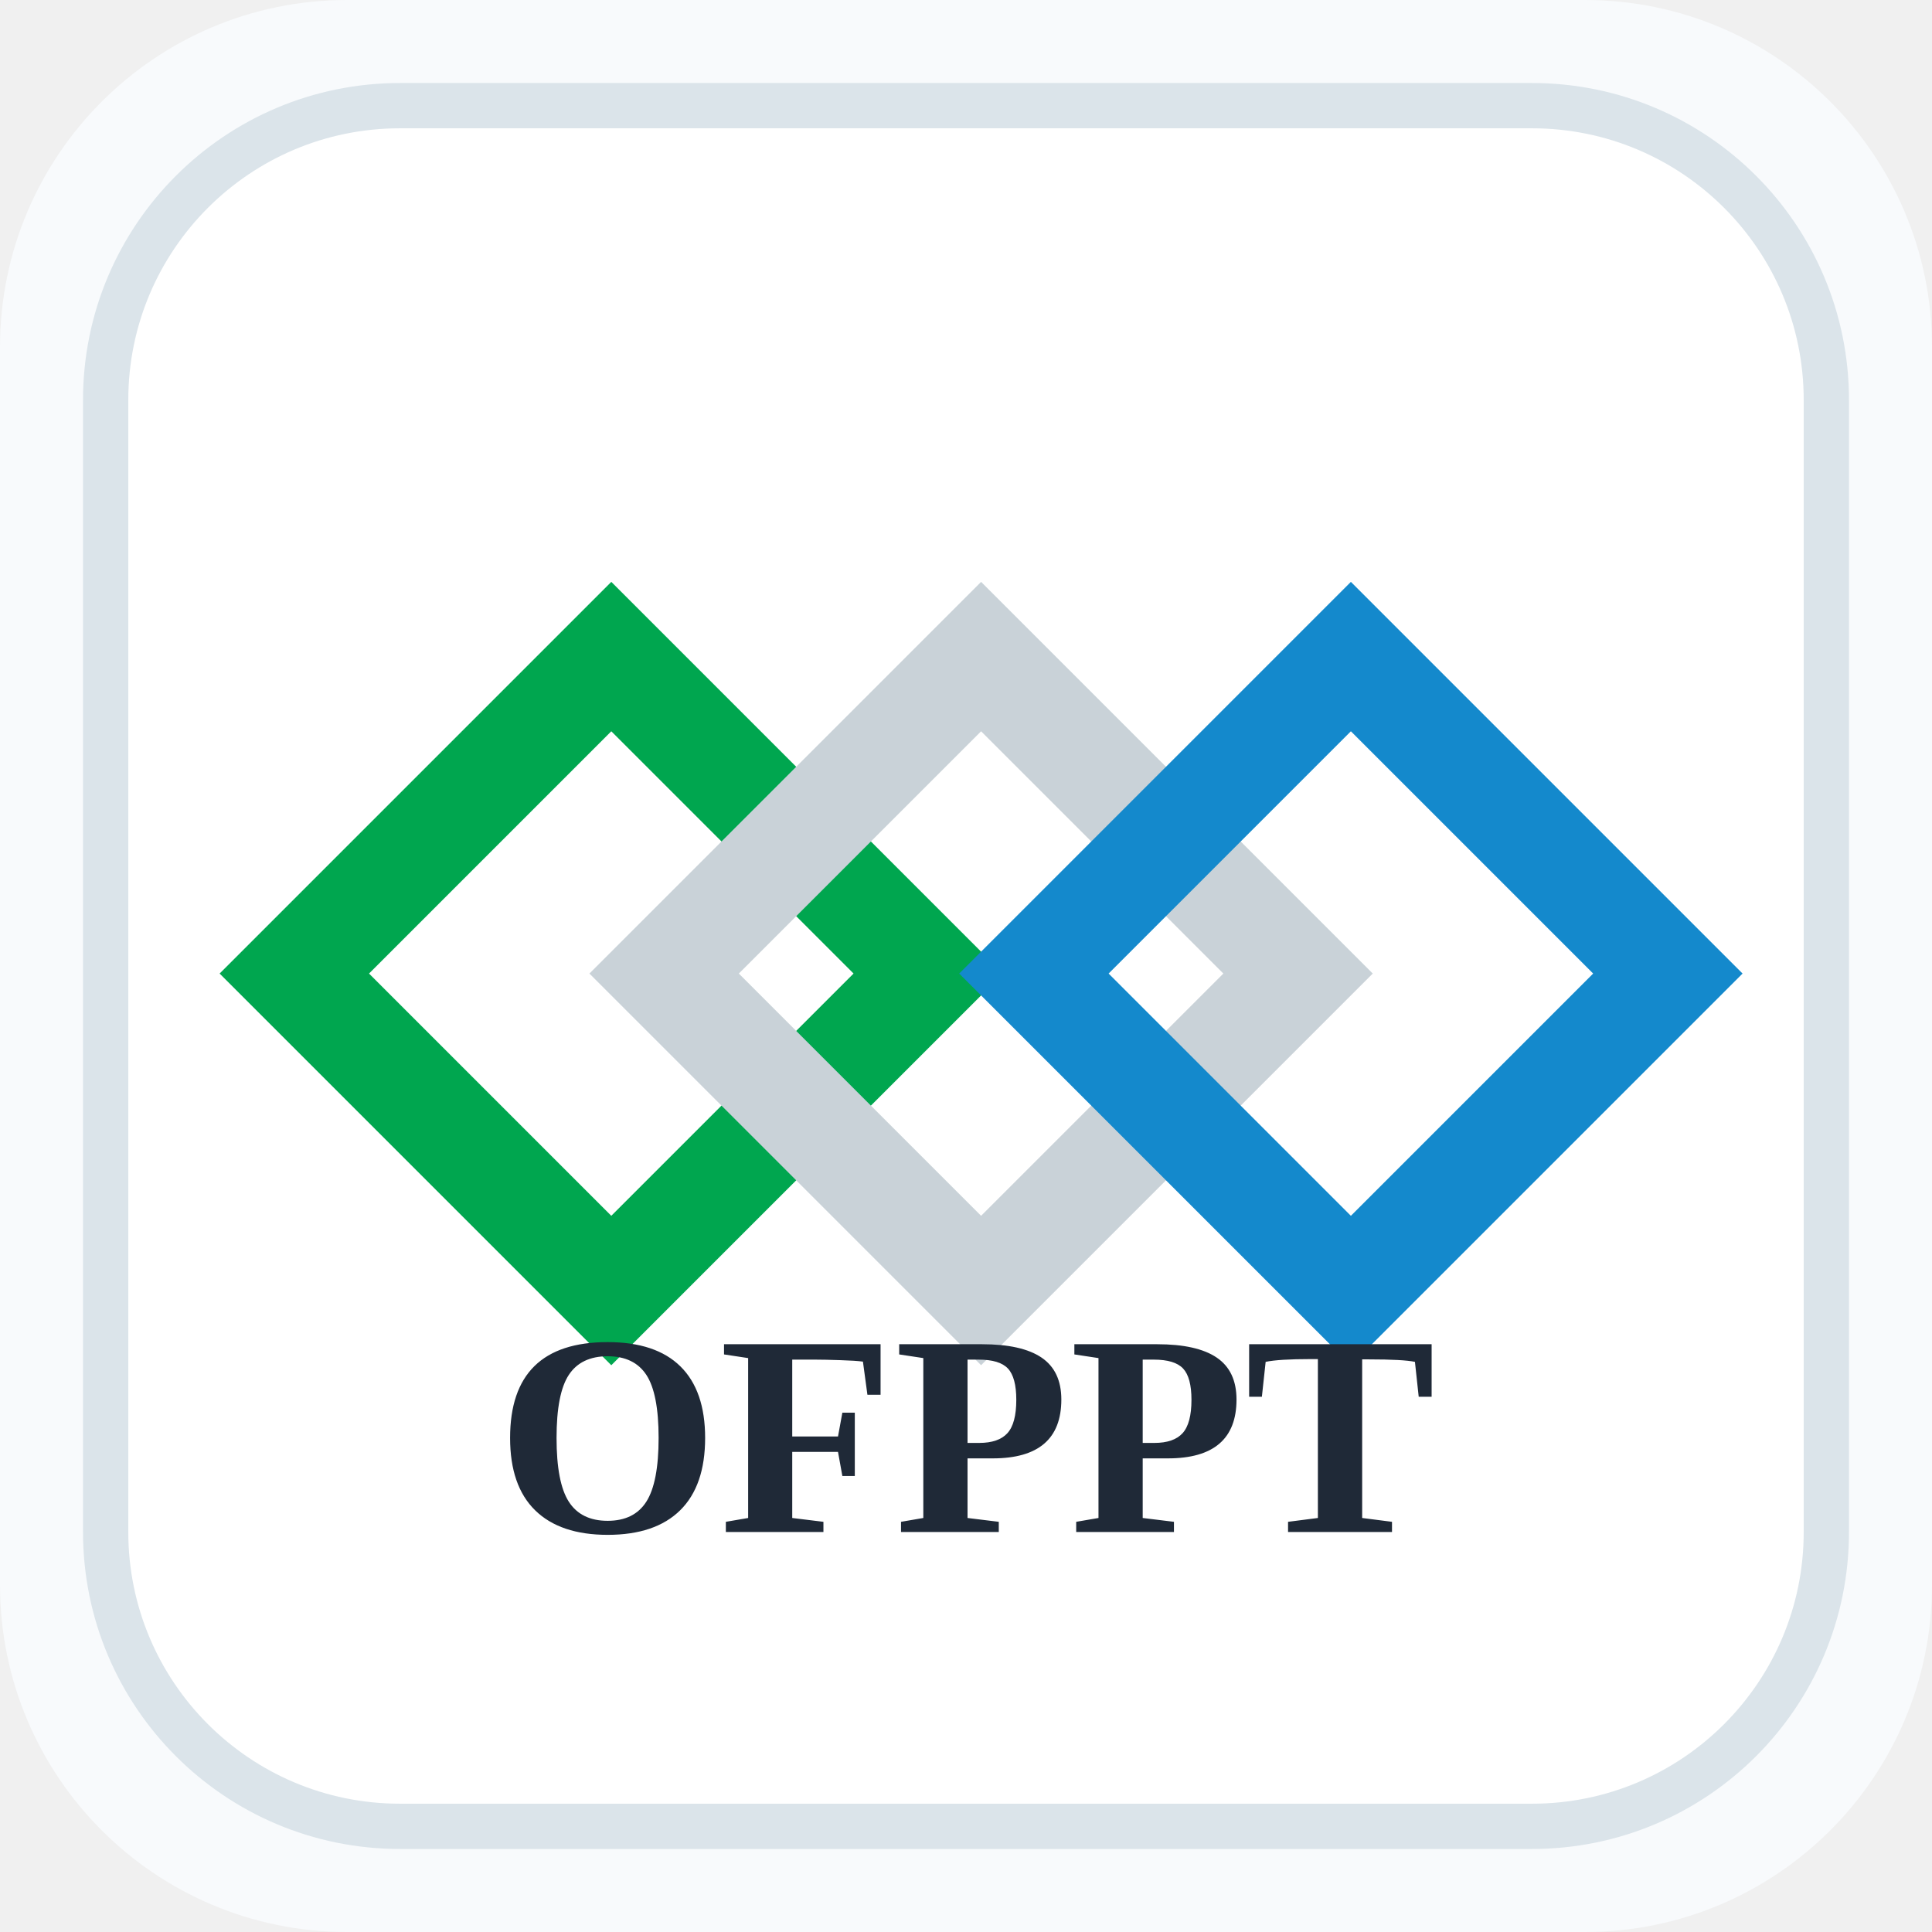
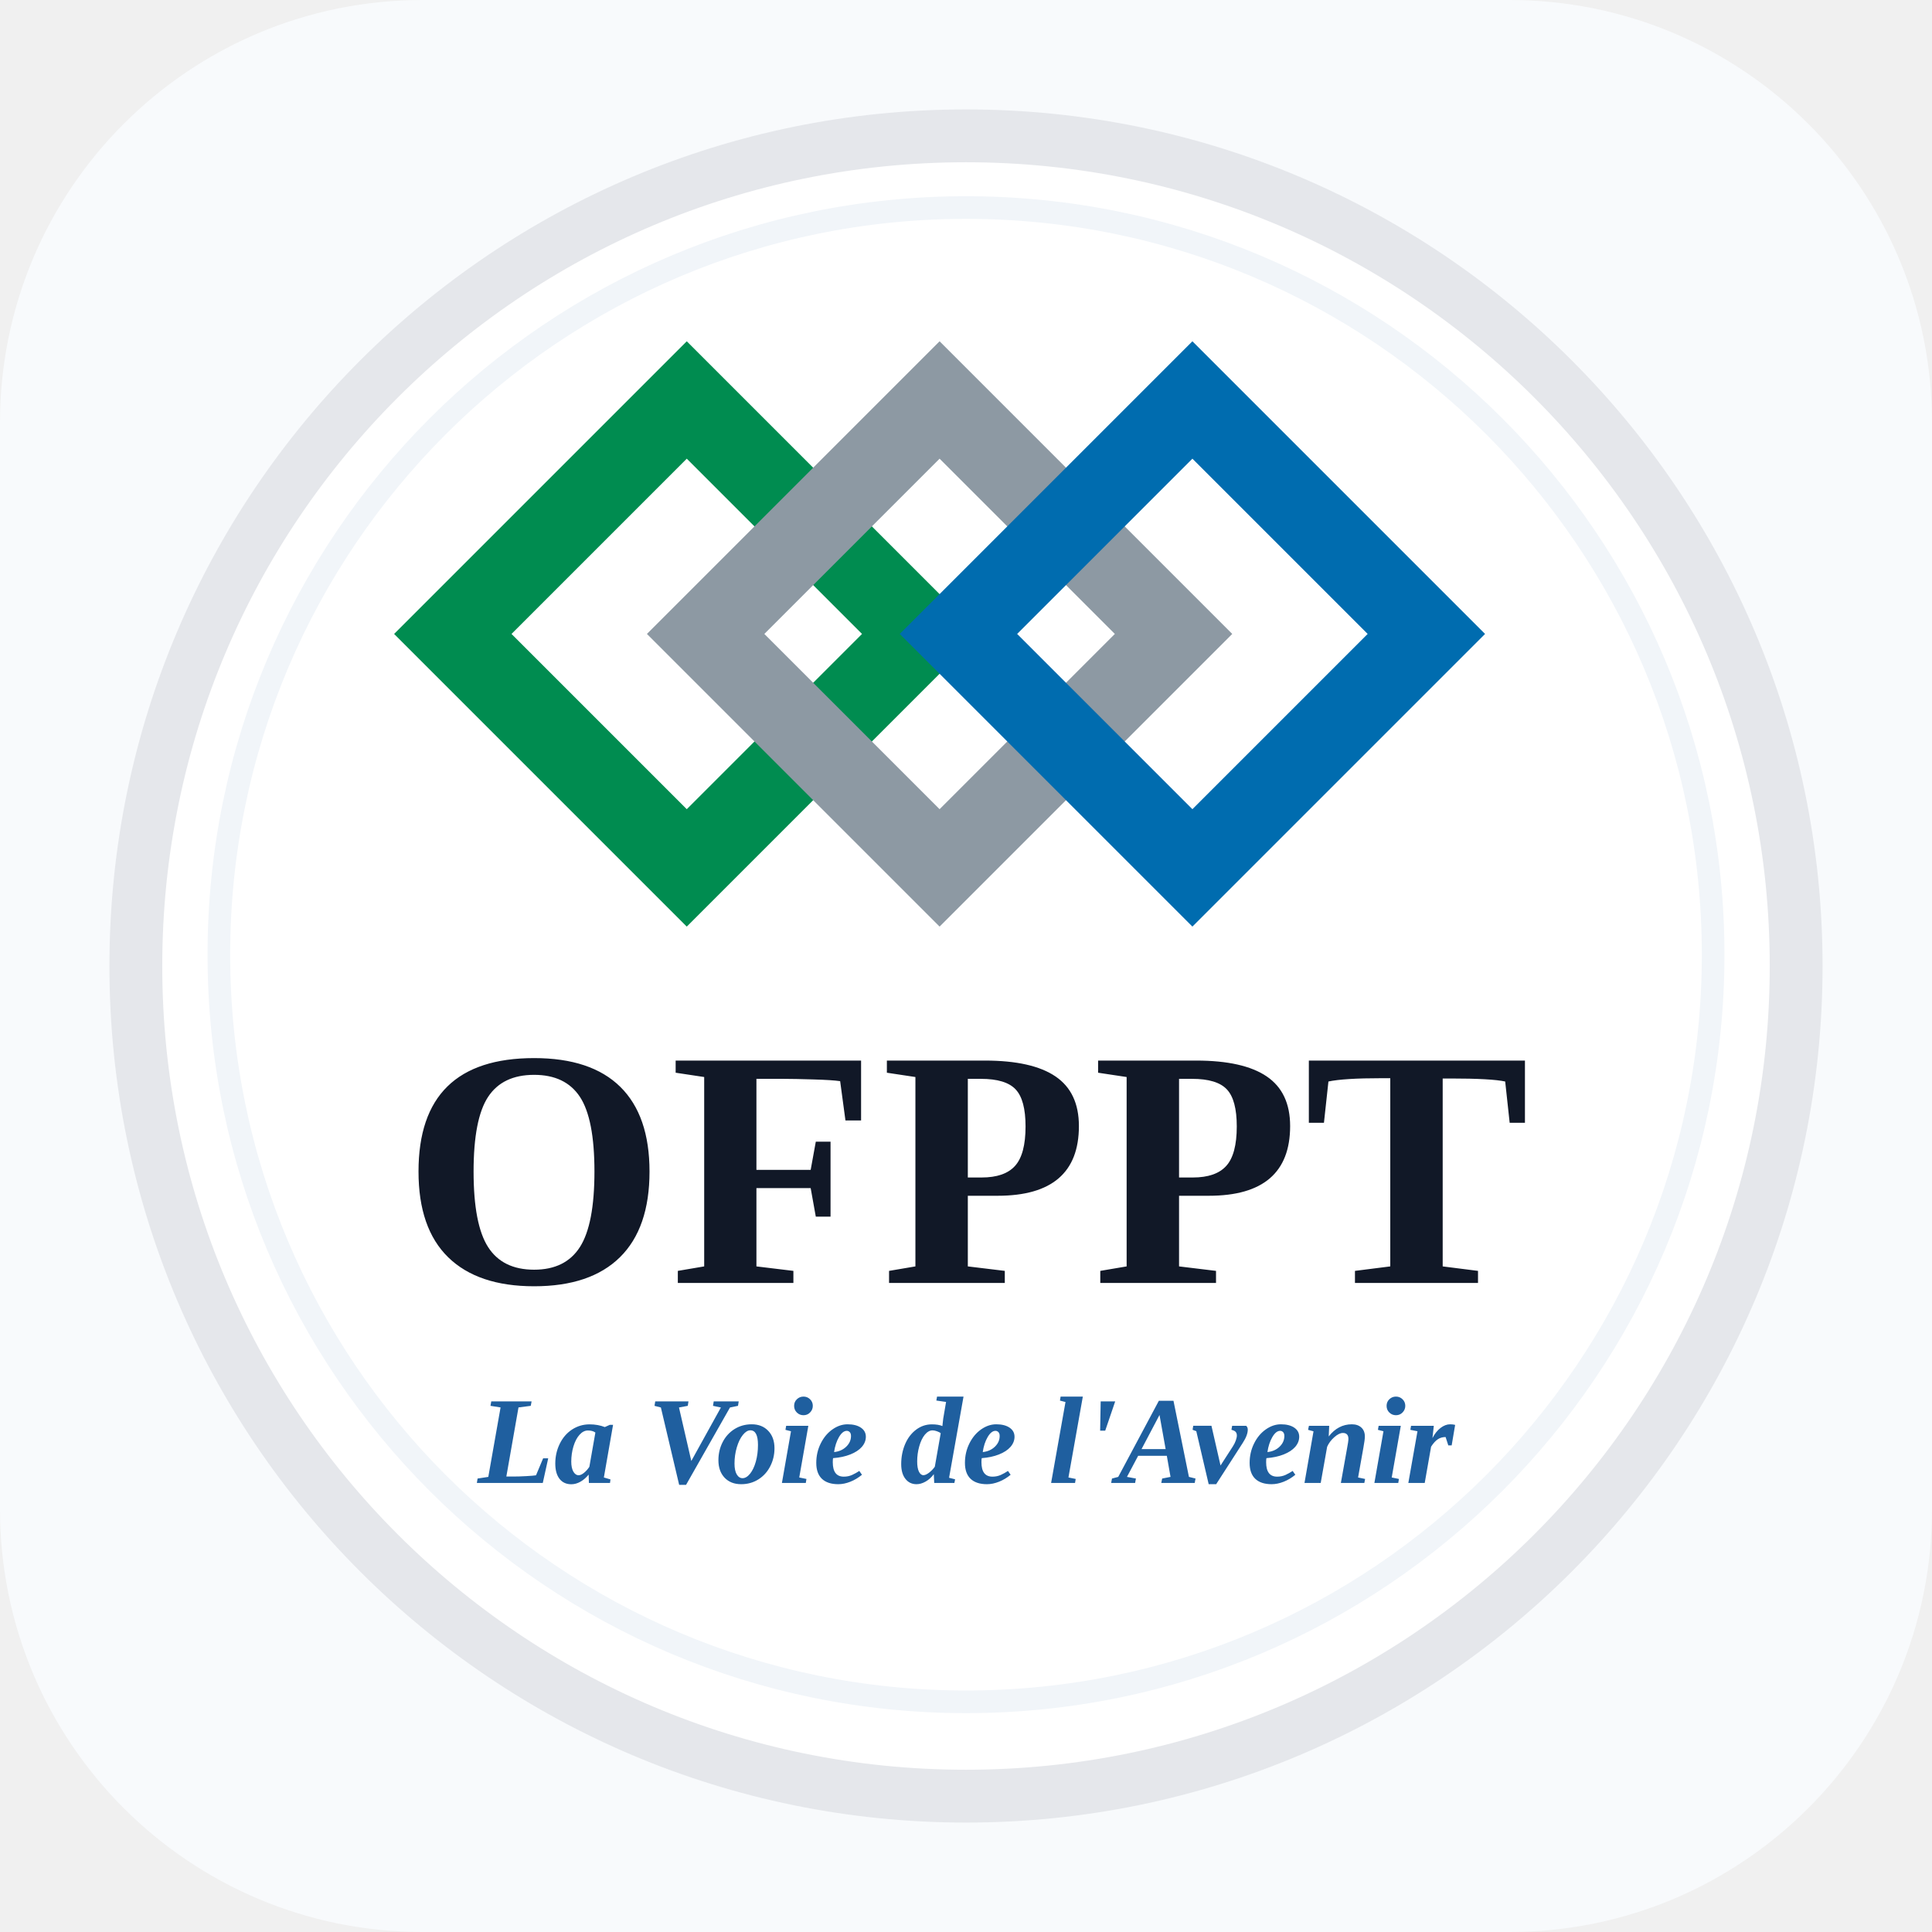
<svg xmlns="http://www.w3.org/2000/svg" width="512" height="512" viewBox="0 0 512 512" role="img" aria-label="Smart Campus OFPPT">
-   <rect width="512" height="512" rx="92" fill="#f8fafc" />
-   <rect x="28" y="28" width="456" height="456" rx="78" fill="#ffffff" stroke="#dbe4ea" stroke-width="12" />
-   <g transform="translate(66 162)" fill="none" stroke-linecap="square" stroke-linejoin="miter" stroke-width="28">
-     <path d="M12 96 96 12 180 96 96 180Z" stroke="#00a64f" />
-     <path d="M110 96 194 12 278 96 194 180Z" stroke="#c9d2d8" />
-     <path d="M208 96 292 12 376 96 292 180Z" stroke="#1489cc" />
+   <rect width="512" height="512" rx="112" fill="#f8fafc" />
+   <circle cx="256" cy="256" r="220" fill="#ffffff" stroke="#e5e7eb" stroke-width="14" />
+   <circle cx="256" cy="253" r="198" fill="none" stroke="#f1f5f9" stroke-width="6" />
+   <g fill="none" stroke-linecap="square" stroke-linejoin="miter" stroke-width="22">
+     <path d="M120 168 182 106 244 168 182 230Z" stroke="#008c50" />
+     <path d="M187 168 249 106 311 168 249 230Z" stroke="#8d99a3" />
+     <path d="M254 168 316 106 378 168 316 230Z" stroke="#006caf" />
  </g>
-   <text x="256" y="406" fill="#1f2937" text-anchor="middle" font-family="Georgia, 'Times New Roman', serif" font-size="76" font-weight="700">OFPPT</text>
+   <text x="256" y="340" fill="#111827" text-anchor="middle" font-family="Georgia, 'Times New Roman', serif" font-size="90" font-weight="700" letter-spacing="1">OFPPT</text>
+   <text x="256" y="393" fill="#1f5f9f" text-anchor="middle" font-family="Georgia, 'Times New Roman', serif" font-size="33" font-style="italic" font-weight="700">La Voie de l'Avenir</text>
</svg>
